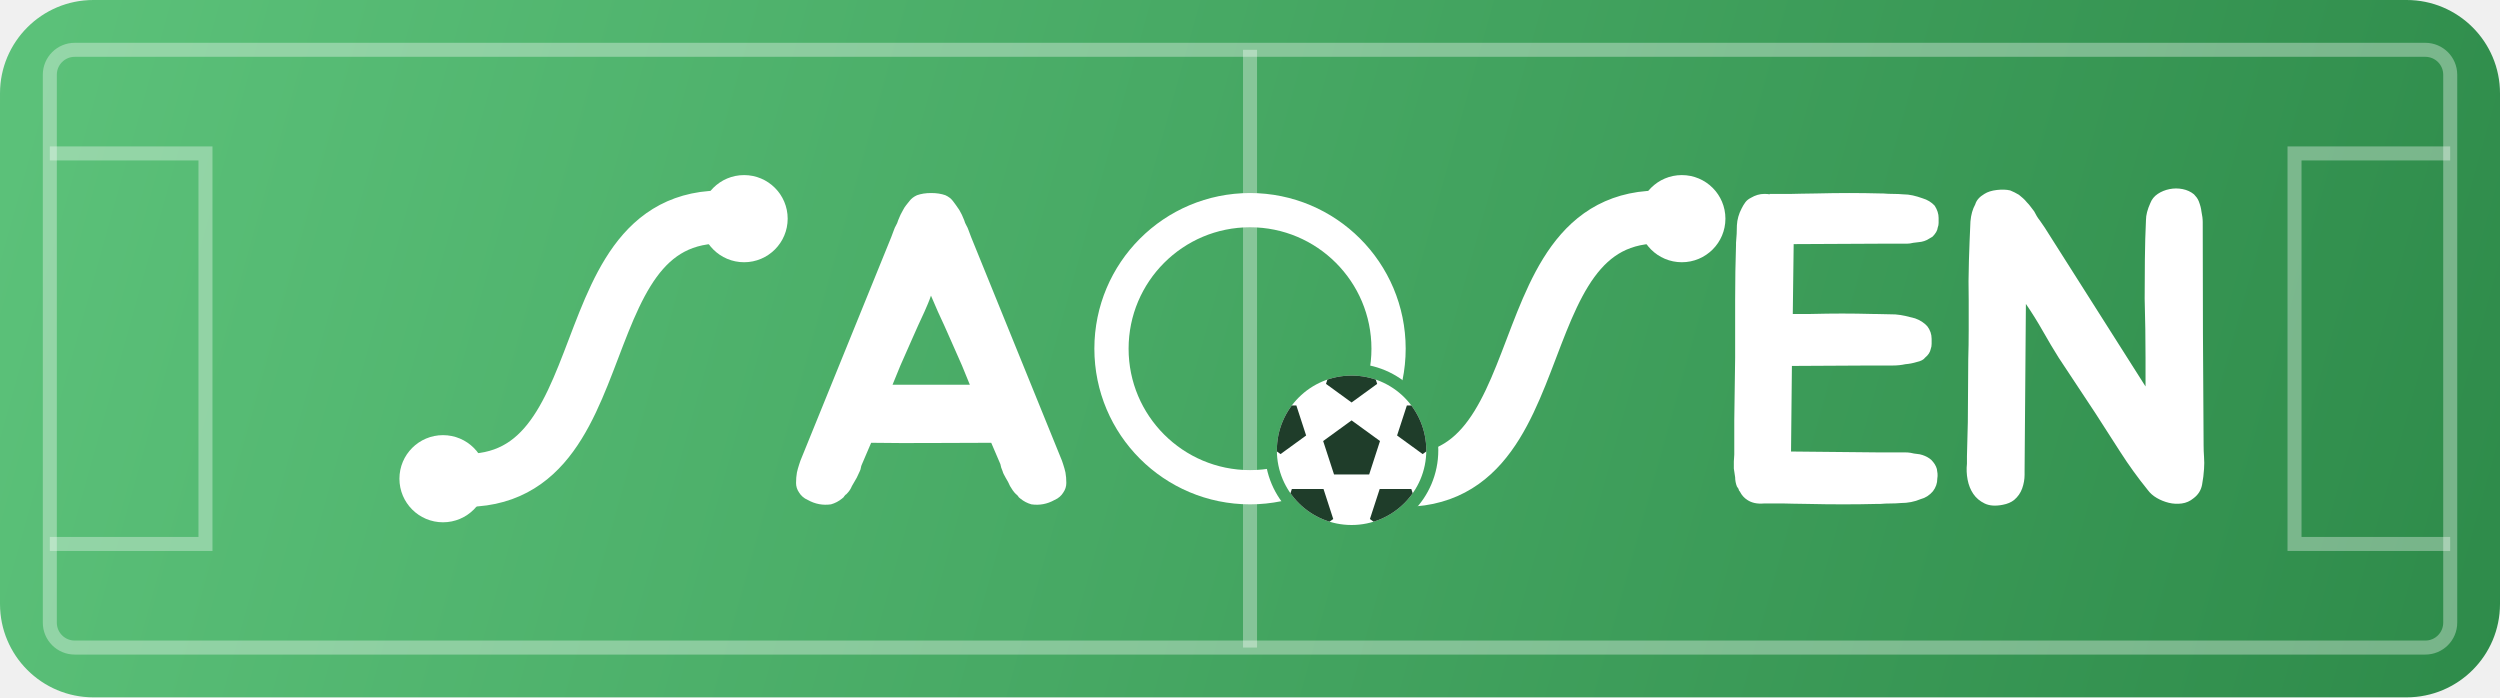
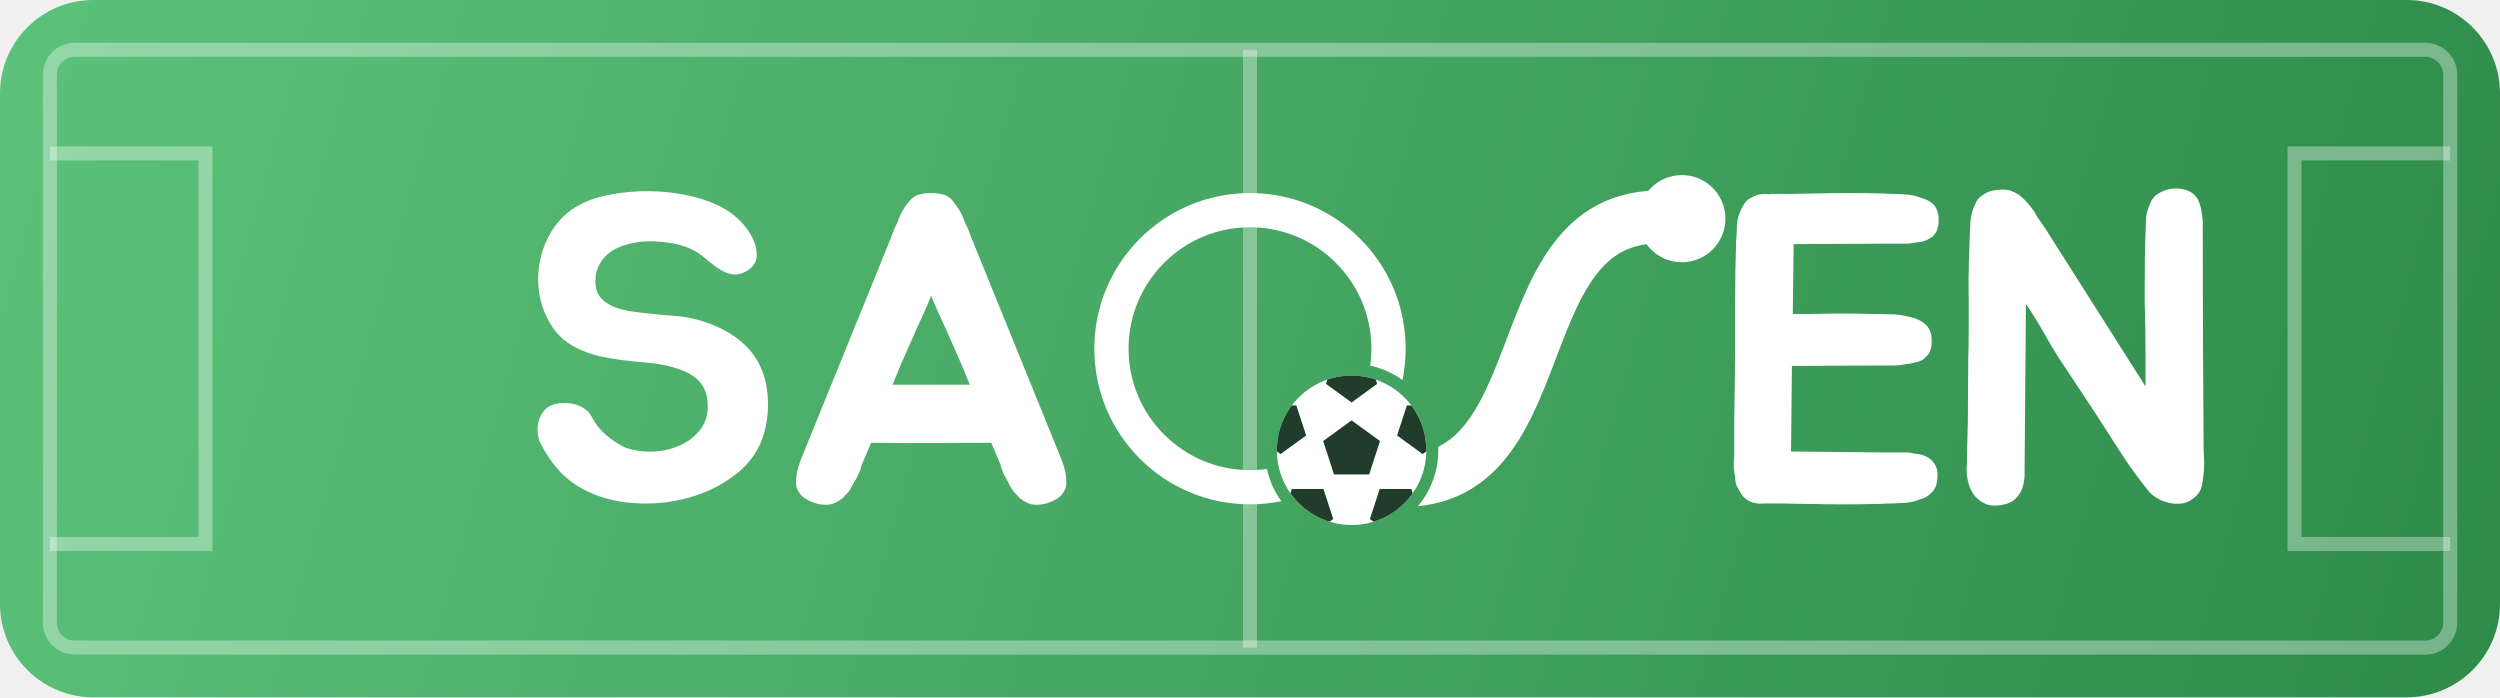
- <svg xmlns="http://www.w3.org/2000/svg" viewBox="-959.7 -442.1 5725.7 1597.1" role="img" aria-label="SAQSEN（さくせん盤）">
+ <svg xmlns="http://www.w3.org/2000/svg" viewBox="-1231.1 -442.1 5725.7 1597.1" role="img" aria-label="SAQSEN（さくせん盤）">
  <defs>
-     <linearGradient id="g" gradientUnits="userSpaceOnUse" x1="-959.7" y1="-442.1" x2="4766" y2="1155.1">
+     <linearGradient id="g" gradientUnits="userSpaceOnUse" x1="-1231.1" y1="-442.1" x2="4494.6" y2="1155.1">
      <stop offset="0" stop-color="#5cc27a" />
      <stop offset="1" stop-color="#2e8b4a" />
    </linearGradient>
    <clipPath id="b">
-       <circle cx="2135.8" cy="589.2" r="171.1" />
+       <circle cx="1864.4" cy="589.2" r="171.1" />
    </clipPath>
  </defs>
-   <rect x="-959.7" y="-442.1" width="5725.7" height="1597.1" rx="213.9" fill="url(#g)" />
-   <rect x="-845.6" y="-328" width="5497.6" height="1369" rx="57" stroke="#ffffff" stroke-opacity="0.35" stroke-width="32.1" fill="none" />
-   <path d="M1903.2 -328V1041" stroke="#ffffff" stroke-opacity="0.35" stroke-width="32.1" fill="none" />
-   <path d="M-845.6 -90.7h356.5v894.4h-356.5" stroke="#ffffff" stroke-opacity="0.35" stroke-width="32.1" fill="none" />
-   <path d="M4651.9 -90.7h-356.5v894.4h356.5" stroke="#ffffff" stroke-opacity="0.35" stroke-width="32.1" fill="none" />
+   <rect x="-1231.1" y="-442.1" width="5725.7" height="1597.1" rx="213.9" fill="url(#g)" />
+   <rect x="-1117" y="-328" width="5497.6" height="1369" rx="57" stroke="#ffffff" stroke-opacity="0.35" stroke-width="32.1" fill="none" />
+   <path d="M1631.7 -328V1041" stroke="#ffffff" stroke-opacity="0.35" stroke-width="32.1" fill="none" />
+   <path d="M-1117 -90.7h356.5v894.4h-356.5" stroke="#ffffff" stroke-opacity="0.35" stroke-width="32.1" fill="none" />
+   <path d="M4380.5 -90.7h-356.5v894.4h356.5" stroke="#ffffff" stroke-opacity="0.35" stroke-width="32.1" fill="none" />
  <g fill="#ffffff">
-     <path d="M1480.483 640.0Q1481.483 646.0 1481.983 651.5Q1482.483 657.0 1482.483 664.0Q1482.483 676.0 1475.483 686.0Q1472.483 691.0 1467.483 695.5Q1462.483 700.0 1455.483 703.0Q1430.483 717.0 1402.483 713.0Q1388.483 709.0 1377.483 700.0Q1375.483 698.0 1374.483 697.5Q1373.483 697.0 1372.483 695.0Q1371.483 694.0 1370.483 692.5Q1369.483 691.0 1367.483 690.0Q1362.483 685.0 1359.483 680.5Q1356.483 676.0 1353.483 671.0Q1351.483 666.0 1348.983 661.5Q1346.483 657.0 1343.483 652.0Q1341.483 648.0 1339.483 644.5Q1337.483 641.0 1336.483 637.0Q1332.483 628.0 1331.483 621.0L1310.483 572.0Q1241.483 572.0 1172.983 572.5Q1104.483 573.0 1035.483 572.0L1014.483 621.0Q1012.483 625.0 1011.983 629.0Q1011.483 633.0 1009.483 637.0Q1007.483 641.0 1005.983 644.5Q1004.483 648.0 1002.483 652.0Q999.483 657.0 996.983 661.5Q994.483 666.0 991.483 671.0Q989.483 676.0 986.483 680.5Q983.483 685.0 978.483 690.0Q976.483 691.0 975.483 692.5Q974.483 694.0 973.483 695.0Q972.483 697.0 971.483 697.5Q970.483 698.0 968.483 700.0Q957.483 709.0 943.483 713.0Q915.483 717.0 890.483 703.0Q883.483 700.0 878.483 695.5Q873.483 691.0 870.483 686.0Q863.483 676.0 863.483 664.0Q863.483 657.0 863.983 651.5Q864.483 646.0 865.483 640.0Q867.483 631.0 870.483 622.0Q873.483 613.0 873.483 613.0L1081.483 101.0L1087.483 85.0Q1089.483 79.0 1092.483 74.0Q1095.483 69.0 1097.483 62.0Q1102.483 49.0 1108.483 39.0Q1111.483 33.0 1115.483 28.0Q1119.483 23.0 1123.483 18.0Q1129.483 10.0 1140.483 5.0Q1154.483 0.0 1172.983 0.0Q1191.483 0.0 1205.483 5.0Q1216.483 10.0 1222.483 18.0Q1229.483 27.0 1237.483 39.0Q1243.483 49.0 1248.483 62.0Q1250.483 69.0 1253.483 74.0Q1256.483 79.0 1258.483 85.0L1264.483 101.0L1472.483 613.0Q1472.483 613.0 1475.483 622.0Q1478.483 631.0 1480.483 640.0ZM1243.483 395.0Q1230.483 366.0 1216.983 335.0Q1203.483 304.0 1188.483 272.0Q1184.483 263.0 1180.483 253.5Q1176.483 244.0 1172.483 235.0Q1169.483 244.0 1165.483 253.5Q1161.483 263.0 1157.483 272.0Q1142.483 304.0 1128.983 335.0Q1115.483 366.0 1102.483 395.0L1084.483 439.0H1261.483Z" />
-     <path d="M3148.271 120.0 3146.271 277.0H3186.271Q3227.271 276.0 3259.271 276.0Q3291.271 276.0 3330.271 277.0H3335.271Q3347.271 277.0 3358.771 277.5Q3370.271 278.0 3381.271 278.0Q3393.271 279.0 3404.271 281.5Q3415.271 284.0 3426.271 287.0Q3443.271 293.0 3454.271 305.0Q3464.271 318.0 3464.271 334.0Q3464.271 339.0 3464.271 345.5Q3464.271 352.0 3462.271 357.0Q3460.271 368.0 3449.271 377.0Q3444.271 384.0 3430.271 387.0Q3417.271 391.0 3404.271 392.0Q3390.271 395.0 3376.271 395.0H3329.271L3144.271 396.0L3142.271 592.0L3341.271 594.0H3388.271Q3396.271 594.0 3403.271 594.0Q3410.271 594.0 3416.271 595.0Q3424.271 597.0 3430.771 597.5Q3437.271 598.0 3443.271 600.0Q3455.271 604.0 3463.271 611.0Q3473.271 621.0 3476.271 632.0Q3477.271 637.0 3477.771 642.5Q3478.271 648.0 3477.271 654.0Q3477.271 670.0 3467.271 683.0Q3455.271 697.0 3439.271 701.0Q3418.271 710.0 3393.271 710.0Q3382.271 711.0 3370.271 711.0Q3358.271 711.0 3347.271 712.0H3341.271Q3263.271 714.0 3179.271 712.0Q3159.271 712.0 3147.271 711.5Q3135.271 711.0 3125.771 711.0Q3116.271 711.0 3106.271 711.0Q3096.271 711.0 3080.271 711.0Q3057.271 713.0 3042.271 703.0Q3031.271 696.0 3025.271 684.0Q3022.271 681.0 3022.271 678.0Q3021.271 676.0 3020.271 675.0Q3019.271 674.0 3018.271 672.0Q3016.271 667.0 3015.271 661.5Q3014.271 656.0 3014.271 651.0Q3013.271 646.0 3012.771 641.0Q3012.271 636.0 3011.271 631.0V615.0Q3011.271 611.0 3011.771 607.0Q3012.271 603.0 3012.271 599.0V521.0L3014.271 377.0V244.0Q3014.271 208.0 3014.771 180.0Q3015.271 152.0 3016.271 119.0V114.0Q3017.271 103.0 3017.771 93.5Q3018.271 84.0 3018.271 74.0Q3019.271 54.0 3029.271 35.0Q3033.271 27.0 3037.771 21.0Q3042.271 15.0 3050.271 11.0Q3065.271 2.0 3081.271 2.0Q3089.271 2.0 3093.271 3.0V2.0Q3111.271 2.0 3122.271 2.0Q3133.271 2.0 3143.771 2.0Q3154.271 2.0 3166.271 1.5Q3178.271 1.0 3199.271 1.0Q3239.271 0.0 3275.271 0.0Q3311.271 0.0 3349.271 1.0H3353.271Q3364.271 2.0 3376.271 2.0Q3388.271 2.0 3399.271 3.0Q3410.271 3.0 3421.271 5.5Q3432.271 8.0 3443.271 12.0Q3460.271 17.0 3471.271 29.0Q3480.271 43.0 3480.271 57.0Q3480.271 63.0 3480.271 68.5Q3480.271 74.0 3478.271 79.0Q3477.271 89.0 3466.271 100.0Q3462.271 102.0 3457.771 105.0Q3453.271 108.0 3447.271 110.0Q3441.271 112.0 3434.771 112.5Q3428.271 113.0 3422.271 114.0Q3414.271 116.0 3407.771 116.0Q3401.271 116.0 3393.271 116.0H3348.271L3148.271 117.0Z" />
-     <path d="M4088.169 632.0Q4087.169 649.0 4083.669 668.0Q4080.169 687.0 4064.169 699.0Q4052.169 709.0 4037.169 711.0Q4022.169 713.0 4007.669 709.5Q3993.169 706.0 3980.169 698.5Q3967.169 691.0 3959.169 680.0Q3925.169 638.0 3896.669 593.5Q3868.169 549.0 3839.169 504.0L3755.169 377.0Q3738.169 350.0 3719.169 316.5Q3700.169 283.0 3680.169 254.0L3677.169 636.0V645.0Q3677.169 661.0 3671.669 676.5Q3666.169 692.0 3653.169 703.0Q3643.169 711.0 3627.169 714.0Q3602.169 719.0 3585.669 711.0Q3569.169 703.0 3559.669 689.0Q3550.169 675.0 3546.669 656.5Q3543.169 638.0 3545.169 620.0V603.0L3547.169 525.0L3548.169 380.0Q3549.169 348.0 3549.169 314.5Q3549.169 281.0 3549.169 246.0Q3548.169 203.0 3549.669 155.0Q3551.169 107.0 3553.169 65.0Q3555.169 42.0 3564.169 26.0Q3568.169 12.0 3585.169 2.0Q3596.169 -5.0 3613.669 -7.0Q3631.169 -9.0 3644.169 -6.0Q3649.169 -4.0 3654.169 -1.5Q3659.169 1.0 3664.169 4.0Q3669.169 8.0 3673.669 12.0Q3678.169 16.0 3682.169 21.0Q3687.169 26.0 3691.169 31.5Q3695.169 37.0 3699.169 42.0Q3702.169 48.0 3705.169 53.0Q3708.169 58.0 3712.169 63.0L3723.169 79.0L3954.169 443.0V377.0Q3954.169 345.0 3953.669 311.5Q3953.169 278.0 3952.169 242.0Q3952.169 200.0 3952.669 152.0Q3953.169 104.0 3955.169 62.0Q3955.169 45.0 3965.169 23.0Q3970.169 10.0 3982.169 2.0Q3994.169 -6.0 4009.169 -9.0Q4024.169 -12.0 4039.169 -9.0Q4054.169 -6.0 4065.169 3.0Q4068.169 6.0 4071.169 10.0Q4074.169 14.0 4076.169 19.0Q4081.169 32.0 4082.169 42.0Q4085.169 56.0 4085.169 67.0Q4085.169 192.0 4085.669 322.0Q4086.169 452.0 4087.169 577.0Q4087.169 591.0 4088.169 604.5Q4089.169 618.0 4088.169 632.0Z" />
+     <path d="M517.909 417.0Q522.909 431.0 525.409 448.5Q527.909 466.0 527.909 484.0Q527.909 502.0 525.409 519.5Q522.909 537.0 518.909 550.0Q502.909 606.0 454.909 643.5Q406.909 681.0 345.409 698.0Q283.909 715.0 218.409 710.0Q152.909 705.0 101.909 677.0Q69.909 659.0 46.909 633.0Q23.909 607.0 7.909 575.0Q1.909 564.0 0.409 549.5Q-1.091 535.0 2.909 521.5Q6.909 508.0 15.909 497.5Q24.909 487.0 40.909 483.0Q50.909 481.0 63.409 481.0Q75.909 481.0 87.909 484.5Q99.909 488.0 109.909 495.5Q119.909 503.0 125.909 516.0Q136.909 537.0 157.409 554.5Q177.909 572.0 200.909 583.0Q233.909 594.0 267.409 592.0Q300.909 590.0 328.409 577.0Q355.909 564.0 372.909 541.5Q389.909 519.0 389.909 490.0Q389.909 466.0 382.909 450.5Q375.909 435.0 363.409 424.5Q350.909 414.0 333.409 407.0Q315.909 400.0 294.909 395.0Q270.909 390.0 246.409 388.0Q221.909 386.0 196.909 383.0Q171.909 380.0 147.909 375.0Q123.909 370.0 100.909 360.0Q54.909 341.0 30.909 302.0Q6.909 263.0 2.409 218.0Q-2.091 173.0 12.909 128.5Q27.909 84.0 60.909 52.0Q92.909 23.0 137.409 10.5Q181.909 -2.0 235.909 -4.0Q265.909 -5.0 296.409 -2.0Q326.909 1.0 355.409 8.0Q383.909 15.0 408.409 26.0Q432.909 37.0 450.909 52.0Q463.909 62.0 476.909 78.5Q489.909 95.0 496.909 113.5Q503.909 132.0 501.409 149.0Q498.909 166.0 479.909 178.0Q463.909 188.0 449.409 186.5Q434.909 185.0 421.909 177.5Q408.909 170.0 396.909 160.0Q384.909 150.0 374.909 142.0Q347.909 122.0 307.909 115.0Q267.909 108.0 232.909 112.0Q210.909 115.0 191.909 122.0Q172.909 129.0 159.409 141.0Q145.909 153.0 138.409 170.5Q130.909 188.0 132.909 210.0Q133.909 226.0 142.409 237.0Q150.909 248.0 163.409 255.0Q175.909 262.0 190.909 266.0Q205.909 270.0 220.909 272.0Q265.909 278.0 310.909 281.0Q355.909 284.0 398.909 301.0Q442.909 318.0 473.909 347.0Q504.909 376.0 517.909 417.0Z" />
+     <path d="M1209.079 640.0Q1210.079 646.0 1210.579 651.5Q1211.079 657.0 1211.079 664.0Q1211.079 676.0 1204.079 686.0Q1201.079 691.0 1196.079 695.5Q1191.079 700.0 1184.079 703.0Q1159.079 717.0 1131.079 713.0Q1117.079 709.0 1106.079 700.0Q1104.079 698.0 1103.079 697.5Q1102.079 697.0 1101.079 695.0Q1100.079 694.0 1099.079 692.5Q1098.079 691.0 1096.079 690.0Q1091.079 685.0 1088.079 680.5Q1085.079 676.0 1082.079 671.0Q1080.079 666.0 1077.579 661.5Q1075.079 657.0 1072.079 652.0Q1070.079 648.0 1068.079 644.5Q1066.079 641.0 1065.079 637.0Q1061.079 628.0 1060.079 621.0L1039.079 572.0Q970.079 572.0 901.579 572.5Q833.079 573.0 764.079 572.0L743.079 621.0Q741.079 625.0 740.579 629.0Q740.079 633.0 738.079 637.0Q736.079 641.0 734.579 644.5Q733.079 648.0 731.079 652.0Q728.079 657.0 725.579 661.5Q723.079 666.0 720.079 671.0Q718.079 676.0 715.079 680.5Q712.079 685.0 707.079 690.0Q705.079 691.0 704.079 692.5Q703.079 694.0 702.079 695.0Q701.079 697.0 700.079 697.5Q699.079 698.0 697.079 700.0Q686.079 709.0 672.079 713.0Q644.079 717.0 619.079 703.0Q612.079 700.0 607.079 695.5Q602.079 691.0 599.079 686.0Q592.079 676.0 592.079 664.0Q592.079 657.0 592.579 651.5Q593.079 646.0 594.079 640.0Q596.079 631.0 599.079 622.0Q602.079 613.0 602.079 613.0L810.079 101.0L816.079 85.0Q818.079 79.0 821.079 74.0Q824.079 69.0 826.079 62.0Q831.079 49.0 837.079 39.0Q840.079 33.0 844.079 28.0Q848.079 23.0 852.079 18.0Q858.079 10.0 869.079 5.0Q883.079 0.0 901.579 0.0Q920.079 0.0 934.079 5.0Q945.079 10.0 951.079 18.0Q958.079 27.0 966.079 39.0Q972.079 49.0 977.079 62.0Q979.079 69.0 982.079 74.0Q985.079 79.0 987.079 85.0L993.079 101.0L1201.079 613.0Q1201.079 613.0 1204.079 622.0Q1207.079 631.0 1209.079 640.0ZM972.079 395.0Q959.079 366.0 945.579 335.0Q932.079 304.0 917.079 272.0Q913.079 263.0 909.079 253.5Q905.079 244.0 901.079 235.0Q898.079 244.0 894.079 253.5Q890.079 263.0 886.079 272.0Q871.079 304.0 857.579 335.0Q844.079 366.0 831.079 395.0L813.079 439.0H990.079Z" />
+     <path d="M2876.867 120.0 2874.867 277.0H2914.867Q2955.867 276.0 2987.867 276.0Q3019.867 276.0 3058.867 277.0H3063.867Q3075.867 277.0 3087.367 277.5Q3098.867 278.0 3109.867 278.0Q3121.867 279.0 3132.867 281.5Q3143.867 284.0 3154.867 287.0Q3171.867 293.0 3182.867 305.0Q3192.867 318.0 3192.867 334.0Q3192.867 339.0 3192.867 345.5Q3192.867 352.0 3190.867 357.0Q3188.867 368.0 3177.867 377.0Q3172.867 384.0 3158.867 387.0Q3145.867 391.0 3132.867 392.0Q3118.867 395.0 3104.867 395.0H3057.867L2872.867 396.0L2870.867 592.0L3069.867 594.0H3116.867Q3124.867 594.0 3131.867 594.0Q3138.867 594.0 3144.867 595.0Q3152.867 597.0 3159.367 597.5Q3165.867 598.0 3171.867 600.0Q3183.867 604.0 3191.867 611.0Q3201.867 621.0 3204.867 632.0Q3205.867 637.0 3206.367 642.5Q3206.867 648.0 3205.867 654.0Q3205.867 670.0 3195.867 683.0Q3183.867 697.0 3167.867 701.0Q3146.867 710.0 3121.867 710.0Q3110.867 711.0 3098.867 711.0Q3086.867 711.0 3075.867 712.0H3069.867Q2991.867 714.0 2907.867 712.0Q2887.867 712.0 2875.867 711.5Q2863.867 711.0 2854.367 711.0Q2844.867 711.0 2834.867 711.0Q2824.867 711.0 2808.867 711.0Q2785.867 713.0 2770.867 703.0Q2759.867 696.0 2753.867 684.0Q2750.867 681.0 2750.867 678.0Q2749.867 676.0 2748.867 675.0Q2747.867 674.0 2746.867 672.0Q2744.867 667.0 2743.867 661.5Q2742.867 656.0 2742.867 651.0Q2741.867 646.0 2741.367 641.0Q2740.867 636.0 2739.867 631.0V615.0Q2739.867 611.0 2740.367 607.0Q2740.867 603.0 2740.867 599.0V521.0L2742.867 377.0V244.0Q2742.867 208.0 2743.367 180.0Q2743.867 152.0 2744.867 119.0V114.0Q2745.867 103.0 2746.367 93.5Q2746.867 84.0 2746.867 74.0Q2747.867 54.0 2757.867 35.0Q2761.867 27.0 2766.367 21.0Q2770.867 15.0 2778.867 11.0Q2793.867 2.0 2809.867 2.0Q2817.867 2.0 2821.867 3.0V2.0Q2839.867 2.0 2850.867 2.0Q2861.867 2.0 2872.367 2.0Q2882.867 2.0 2894.867 1.5Q2906.867 1.0 2927.867 1.0Q2967.867 0.0 3003.867 0.0Q3039.867 0.0 3077.867 1.0H3081.867Q3092.867 2.0 3104.867 2.0Q3116.867 2.0 3127.867 3.0Q3138.867 3.0 3149.867 5.5Q3160.867 8.0 3171.867 12.0Q3188.867 17.0 3199.867 29.0Q3208.867 43.0 3208.867 57.0Q3208.867 63.0 3208.867 68.5Q3208.867 74.0 3206.867 79.0Q3205.867 89.0 3194.867 100.0Q3190.867 102.0 3186.367 105.0Q3181.867 108.0 3175.867 110.0Q3169.867 112.0 3163.367 112.5Q3156.867 113.0 3150.867 114.0Q3142.867 116.0 3136.367 116.0Q3129.867 116.0 3121.867 116.0H3076.867L2876.867 117.0Z" />
+     <path d="M3816.764 632.0Q3815.764 649.0 3812.264 668.0Q3808.764 687.0 3792.764 699.0Q3780.764 709.0 3765.764 711.0Q3750.764 713.0 3736.264 709.5Q3721.764 706.0 3708.764 698.5Q3695.764 691.0 3687.764 680.0Q3653.764 638.0 3625.264 593.5Q3596.764 549.0 3567.764 504.0L3483.764 377.0Q3466.764 350.0 3447.764 316.5Q3428.764 283.0 3408.764 254.0L3405.764 636.0V645.0Q3405.764 661.0 3400.264 676.5Q3394.764 692.0 3381.764 703.0Q3371.764 711.0 3355.764 714.0Q3330.764 719.0 3314.264 711.0Q3297.764 703.0 3288.264 689.0Q3278.764 675.0 3275.264 656.5Q3271.764 638.0 3273.764 620.0V603.0L3275.764 525.0L3276.764 380.0Q3277.764 348.0 3277.764 314.5Q3277.764 281.0 3277.764 246.0Q3276.764 203.0 3278.264 155.0Q3279.764 107.0 3281.764 65.0Q3283.764 42.0 3292.764 26.0Q3296.764 12.0 3313.764 2.0Q3324.764 -5.0 3342.264 -7.0Q3359.764 -9.0 3372.764 -6.0Q3377.764 -4.0 3382.764 -1.5Q3387.764 1.0 3392.764 4.0Q3397.764 8.0 3402.264 12.0Q3406.764 16.0 3410.764 21.0Q3415.764 26.0 3419.764 31.5Q3423.764 37.0 3427.764 42.0Q3430.764 48.0 3433.764 53.0Q3436.764 58.0 3440.764 63.0L3451.764 79.0L3682.764 443.0V377.0Q3682.764 345.0 3682.264 311.5Q3681.764 278.0 3680.764 242.0Q3680.764 200.0 3681.264 152.0Q3681.764 104.0 3683.764 62.0Q3683.764 45.0 3693.764 23.0Q3698.764 10.0 3710.764 2.0Q3722.764 -6.0 3737.764 -9.0Q3752.764 -12.0 3767.764 -9.0Q3782.764 -6.0 3793.764 3.0Q3796.764 6.0 3799.764 10.0Q3802.764 14.0 3804.764 19.0Q3809.764 32.0 3810.764 42.0Q3813.764 56.0 3813.764 67.0Q3813.764 192.0 3814.264 322.0Q3814.764 452.0 3815.764 577.0Q3815.764 591.0 3816.764 604.5Q3817.764 618.0 3816.764 632.0Z" />
  </g>
-   <path d="M744.5 58.7C305.6 -4 493.7 717 54.9 654.3" stroke="#ffffff" stroke-width="121.2" stroke-linecap="round" fill="none" />
-   <circle cx="744.5" cy="58.7" r="99.8" fill="#ffffff" />
-   <circle cx="54.9" cy="654.3" r="99.8" fill="#ffffff" />
-   <path d="M2892.2 58.7C2453.4 -4 2641.5 717 2202.6 654.3" stroke="#ffffff" stroke-width="121.2" stroke-linecap="round" fill="none" />
-   <circle cx="2892.2" cy="58.7" r="99.8" fill="#ffffff" />
-   <circle cx="2202.6" cy="654.3" r="99.8" fill="#ffffff" />
-   <circle cx="1903.2" cy="356.5" r="317.3" fill="none" stroke="#ffffff" stroke-width="78.4" />
-   <circle cx="2135.8" cy="589.2" r="198.6" fill="url(#g)" />
-   <circle cx="2135.8" cy="589.2" r="171.1" fill="#ffffff" />
+   <path d="M2620.8 58.7C2182 -4 2370.1 717 1931.2 654.3" stroke="#ffffff" stroke-width="121.2" stroke-linecap="round" fill="none" />
+   <circle cx="2620.8" cy="58.7" r="99.8" fill="#ffffff" />
+   <circle cx="1931.2" cy="654.3" r="99.8" fill="#ffffff" />
+   <circle cx="1631.7" cy="356.5" r="317.3" fill="none" stroke="#ffffff" stroke-width="78.4" />
+   <circle cx="1864.4" cy="589.2" r="198.6" fill="url(#g)" />
+   <circle cx="1864.4" cy="589.2" r="171.1" fill="#ffffff" />
  <g clip-path="url(#b)" fill="#1f3d2a">
-     <polygon points="2135.8,520.7 2200.9,568 2176.1,644.5 2095.6,644.5 2070.7,568" />
-     <polygon points="2172,368.2 2194.4,437.1 2135.8,479.7 2077.2,437.1 2099.6,368.2" />
-     <polygon points="2357.2,555.3 2298.6,597.9 2240,555.3 2262.4,486.5 2334.8,486.5" />
-     <polygon points="2236.4,789.2 2177.8,746.6 2200.2,677.8 2272.6,677.8 2295,746.6" />
-     <polygon points="1976.7,746.6 1999,677.8 2071.5,677.8 2093.8,746.6 2035.2,789.2" />
-     <polygon points="1936.9,486.5 2009.3,486.5 2031.7,555.3 1973.1,597.9 1914.5,555.3" />
+     <polygon points="1864.4,520.7 1929.5,568 1904.7,644.5 1824.2,644.5 1799.3,568" />
+     <polygon points="1900.6,368.2 1923,437.1 1864.4,479.7 1805.8,437.1 1828.2,368.2" />
+     <polygon points="2085.8,555.3 2027.2,597.9 1968.6,555.3 1991,486.5 2063.4,486.5" />
+     <polygon points="1965,789.2 1906.4,746.6 1928.8,677.8 2001.2,677.8 2023.6,746.6" />
+     <polygon points="1705.3,746.6 1727.6,677.8 1800,677.8 1822.4,746.6 1763.8,789.2" />
+     <polygon points="1665.5,486.5 1737.9,486.5 1760.3,555.3 1701.7,597.9 1643.1,555.3" />
  </g>
</svg>
